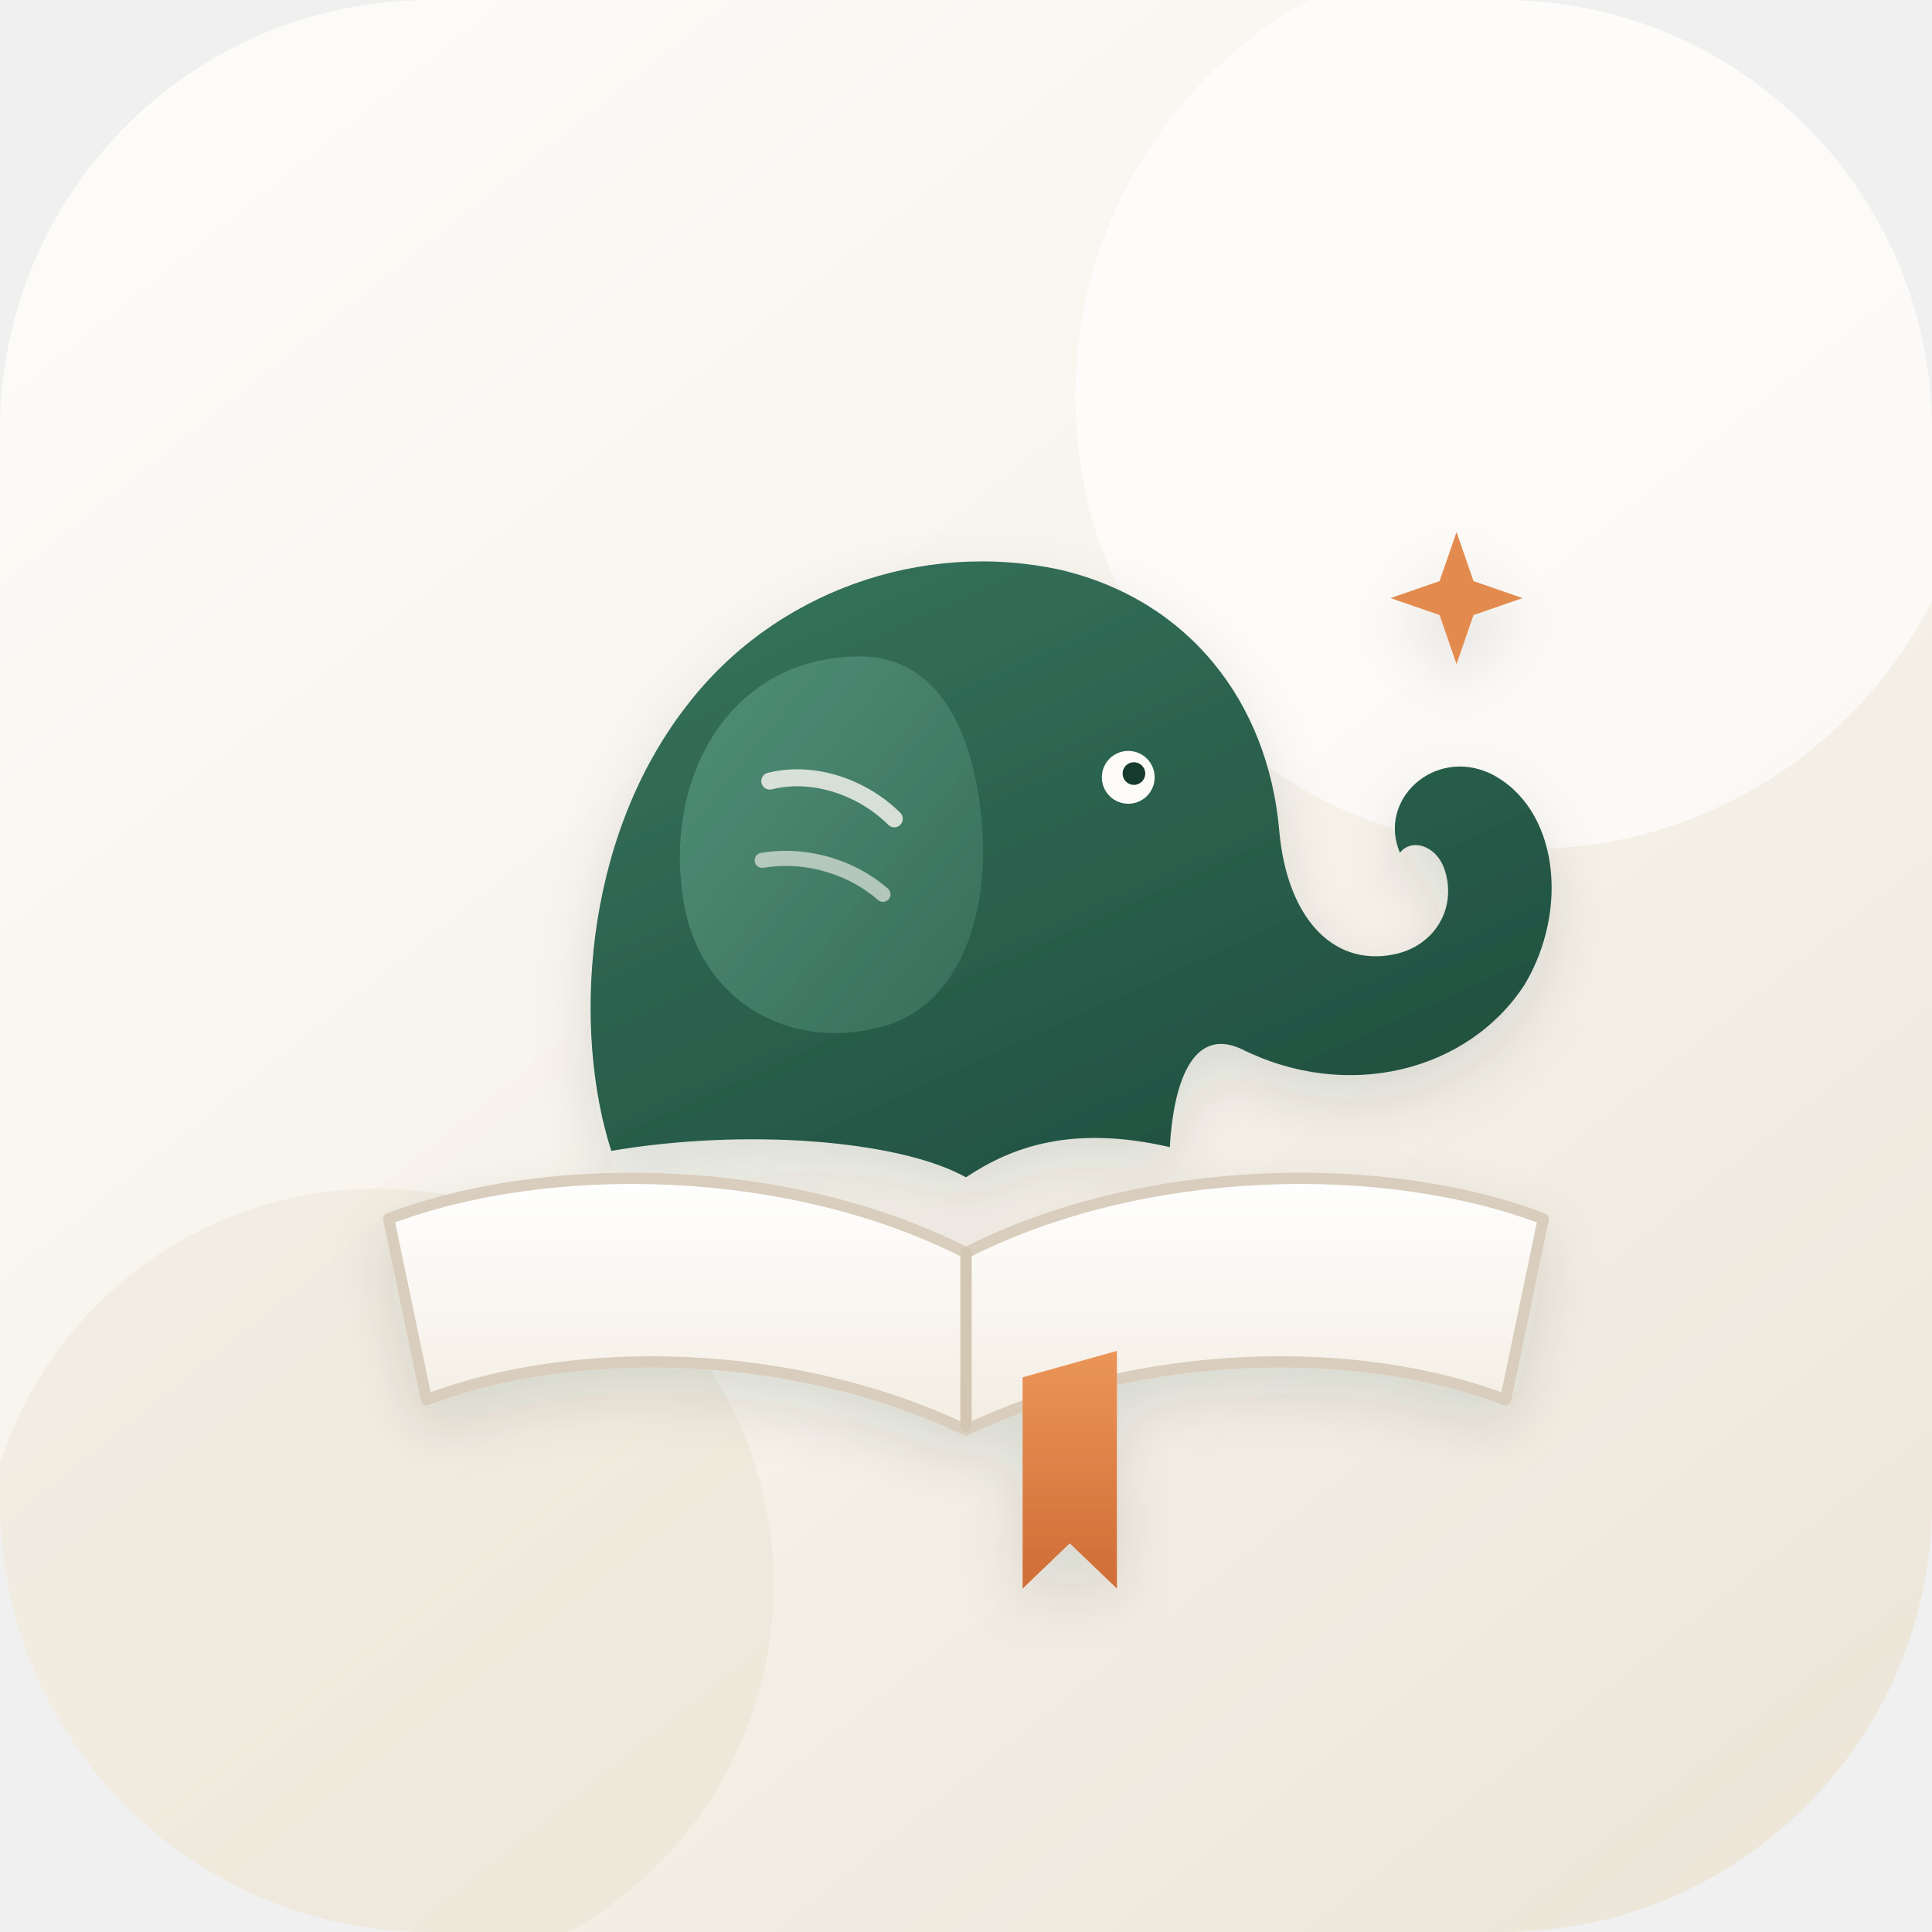
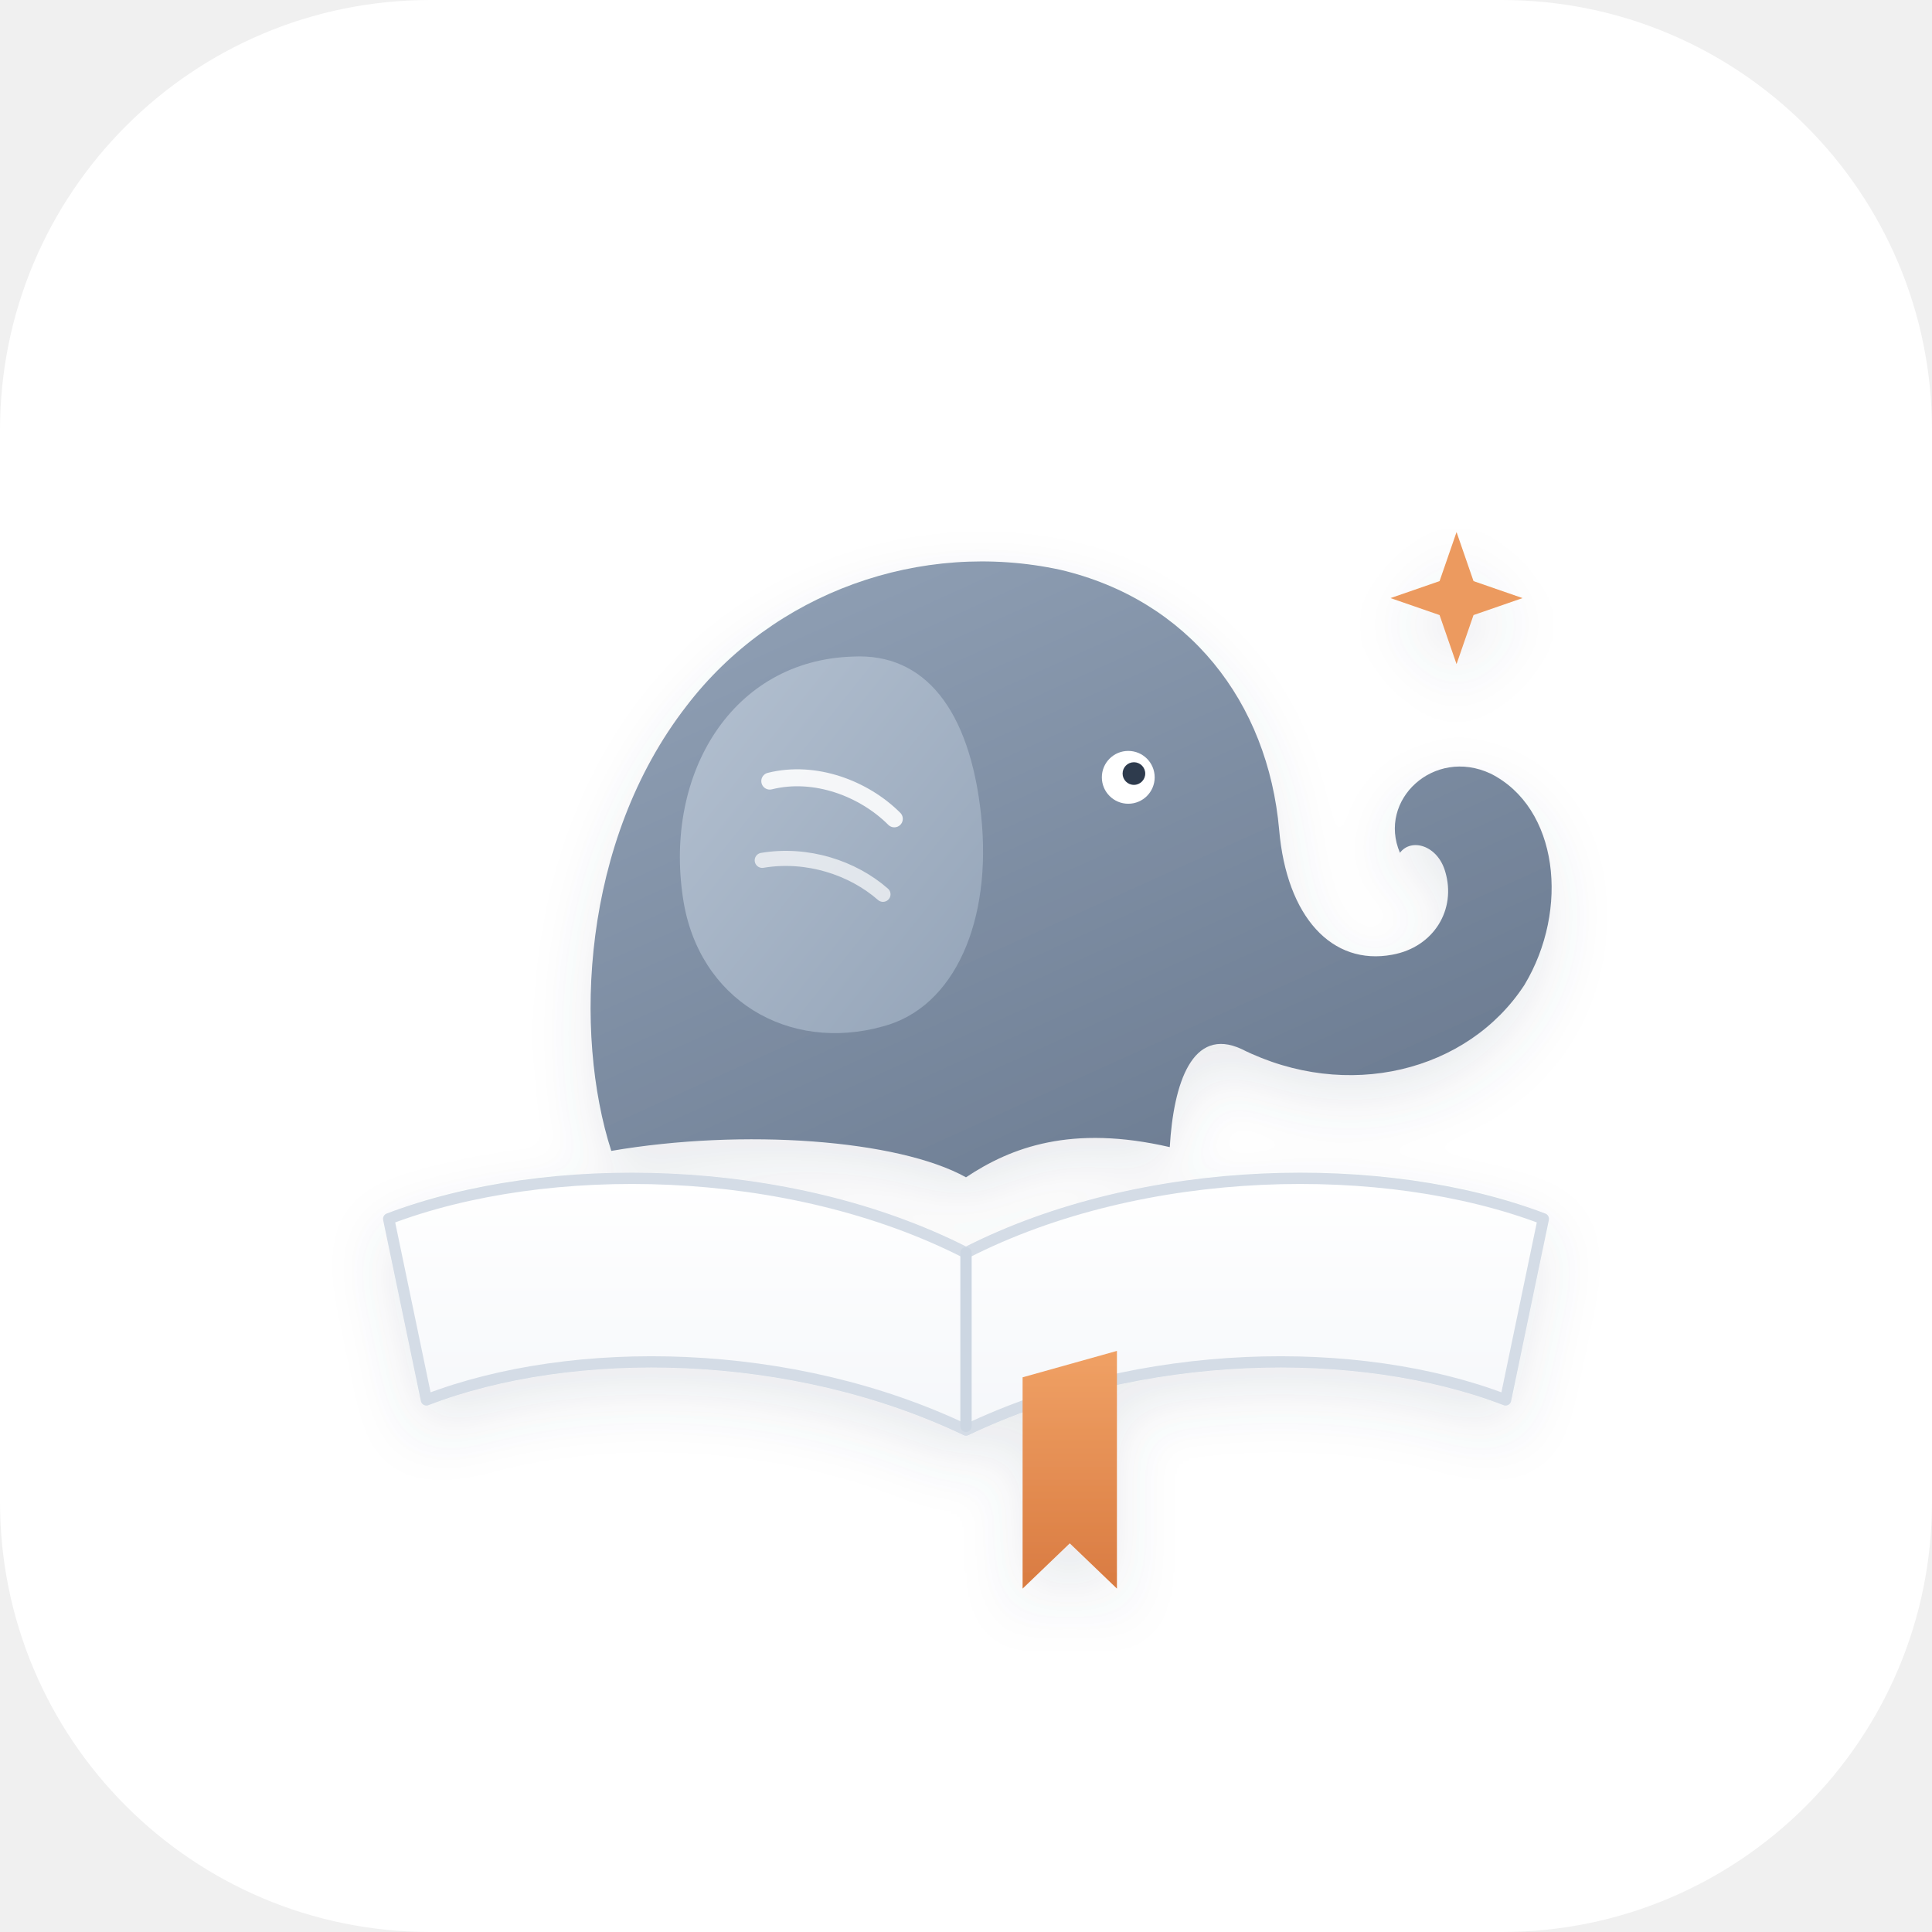
<svg xmlns="http://www.w3.org/2000/svg" viewBox="0 0 1024 1024" width="1024" height="1024">
  <defs>
-     <linearGradient id="lightBg" x1="0.1" y1="0" x2="0.9" y2="1">
-       <stop offset="0%" stop-color="#FDFCF9" />
-       <stop offset="55%" stop-color="#F6F2EA" />
-       <stop offset="100%" stop-color="#ECE5D8" />
+     <linearGradient id="eleSlate" x1="0.15" y1="0" x2="0.85" y2="1">
+       <stop offset="0%" stop-color="#90A0B5" />
+       <stop offset="100%" stop-color="#69798F" />
    </linearGradient>
-     <linearGradient id="eleGreen" x1="0.15" y1="0" x2="0.85" y2="1">
-       <stop offset="0%" stop-color="#35725C" />
-       <stop offset="100%" stop-color="#1F4D3D" />
+     <linearGradient id="earLight" x1="0" y1="0" x2="1" y2="1">
+       <stop offset="0%" stop-color="#B4C1D1" />
+       <stop offset="100%" stop-color="#94A4B8" />
    </linearGradient>
-     <linearGradient id="earSoft" x1="0" y1="0" x2="1" y2="1">
-       <stop offset="0%" stop-color="#518F78" />
-       <stop offset="100%" stop-color="#366E5A" />
+     <linearGradient id="bookPage" x1="0" y1="0" x2="0" y2="1">
+       <stop offset="0%" stop-color="#FFFFFF" />
+       <stop offset="100%" stop-color="#F5F7FA" />
    </linearGradient>
-     <linearGradient id="bookBase" x1="0" y1="0" x2="0" y2="1">
-       <stop offset="0%" stop-color="#FFFFFF" />
-       <stop offset="100%" stop-color="#F3EDE2" />
+     <linearGradient id="ribbonWarm" x1="0" y1="0" x2="0" y2="1">
+       <stop offset="0%" stop-color="#F0A165" />
+       <stop offset="100%" stop-color="#D97B41" />
    </linearGradient>
-     <linearGradient id="ribbonAmber" x1="0" y1="0" x2="0" y2="1">
-       <stop offset="0%" stop-color="#EB9557" />
-       <stop offset="100%" stop-color="#CF6D36" />
-     </linearGradient>
-     <filter id="gentleShadow" x="-15%" y="-15%" width="130%" height="135%">
-       <feDropShadow dx="0" dy="14" stdDeviation="16" flood-color="#22382F" flood-opacity="0.12" />
+     <filter id="cleanShadow" x="-15%" y="-15%" width="130%" height="135%">
+       <feDropShadow dx="0" dy="14" stdDeviation="16" flood-color="#4A5A70" flood-opacity="0.12" />
    </filter>
    <clipPath id="roundedClip">
      <rect width="1024" height="1024" rx="228" />
    </clipPath>
  </defs>
  <g clip-path="url(#roundedClip)">
-     <rect width="1024" height="1024" fill="url(#lightBg)" />
-     <circle cx="810" cy="210" r="240" fill="#FFFFFF" opacity="0.65" />
-     <circle cx="200" cy="840" r="210" fill="#E3D6C3" opacity="0.28" />
+     <rect width="1024" height="1024" fill="#FFFFFF" />
  </g>
-   <g filter="url(#gentleShadow)">
-     <path d="M206 646 C290 614, 418 616, 512 664 C606 616, 734 614, 818 646              L798 742 C720 712, 604 714, 512 758 C420 714, 304 712, 226 742 Z" fill="url(#bookBase)" stroke="#D9CEBD" stroke-width="6" stroke-linejoin="round" />
-     <path d="M512 664 L512 756" stroke="#D3C6B3" stroke-width="6" stroke-linecap="round" />
-     <path d="M542 730 L592 716 L592 842 L567 818 L542 842 Z" fill="url(#ribbonAmber)" />
-     <path d="M324 610              C304 548, 308 446, 364 374              C410 314, 488 286, 562 302              C630 318, 672 372, 678 440              C682 486, 706 512, 738 506              C760 502, 772 482, 766 462              C762 448, 748 444, 742 452              C730 424, 760 396, 790 410              C826 428, 832 482, 808 522              C778 568, 714 584, 658 556              C632 544, 622 574, 620 608              C568 596, 536 608, 512 624              C476 604, 394 598, 324 610 Z" fill="url(#eleGreen)" />
-     <path d="M452 348              C388 350, 352 410, 362 476              C370 530, 418 558, 468 544              C506 534, 526 488, 520 432              C514 376, 490 346, 452 348 Z" fill="url(#earSoft)" />
-     <path d="M408 414 C432 408, 458 418, 474 434" fill="none" stroke="#F8F5EE" stroke-width="9" stroke-linecap="round" opacity="0.82" />
-     <path d="M404 456 C428 452, 452 460, 468 474" fill="none" stroke="#F8F5EE" stroke-width="8" stroke-linecap="round" opacity="0.62" />
-     <circle cx="598" cy="412" r="14" fill="#FCFBF8" />
-     <circle cx="601" cy="410" r="6" fill="#173A2E" />
-     <path d="M772 282 L781 308 L807 317 L781 326 L772 352 L763 326 L737 317 L763 308 Z" fill="#E38B4F" />
+   <g filter="url(#cleanShadow)">
+     <path d="M206 646 C290 614, 418 616, 512 664 C606 616, 734 614, 818 646              L798 742 C720 712, 604 714, 512 758 C420 714, 304 712, 226 742 Z" fill="url(#bookPage)" stroke="#D4DCE6" stroke-width="6" stroke-linejoin="round" />
+     <path d="M512 664 L512 756" stroke="#CCD6E2" stroke-width="6" stroke-linecap="round" />
+     <path d="M542 730 L592 716 L592 842 L567 818 L542 842 Z" fill="url(#ribbonWarm)" />
+     <path d="M324 610              C304 548, 308 446, 364 374              C410 314, 488 286, 562 302              C630 318, 672 372, 678 440              C682 486, 706 512, 738 506              C760 502, 772 482, 766 462              C762 448, 748 444, 742 452              C730 424, 760 396, 790 410              C826 428, 832 482, 808 522              C778 568, 714 584, 658 556              C632 544, 622 574, 620 608              C568 596, 536 608, 512 624              C476 604, 394 598, 324 610 Z" fill="url(#eleSlate)" />
+     <path d="M452 348              C388 350, 352 410, 362 476              C370 530, 418 558, 468 544              C506 534, 526 488, 520 432              C514 376, 490 346, 452 348 Z" fill="url(#earLight)" />
+     <path d="M408 414 C432 408, 458 418, 474 434" fill="none" stroke="#FFFFFF" stroke-width="9" stroke-linecap="round" opacity="0.88" />
+     <path d="M404 456 C428 452, 452 460, 468 474" fill="none" stroke="#FFFFFF" stroke-width="8" stroke-linecap="round" opacity="0.68" />
+     <circle cx="598" cy="412" r="14" fill="#FFFFFF" />
+     <circle cx="601" cy="410" r="6" fill="#2E3B4E" />
+     <path d="M772 282 L781 308 L807 317 L781 326 L772 352 L763 326 L737 317 L763 308 Z" fill="#EC9A5E" />
  </g>
</svg>
